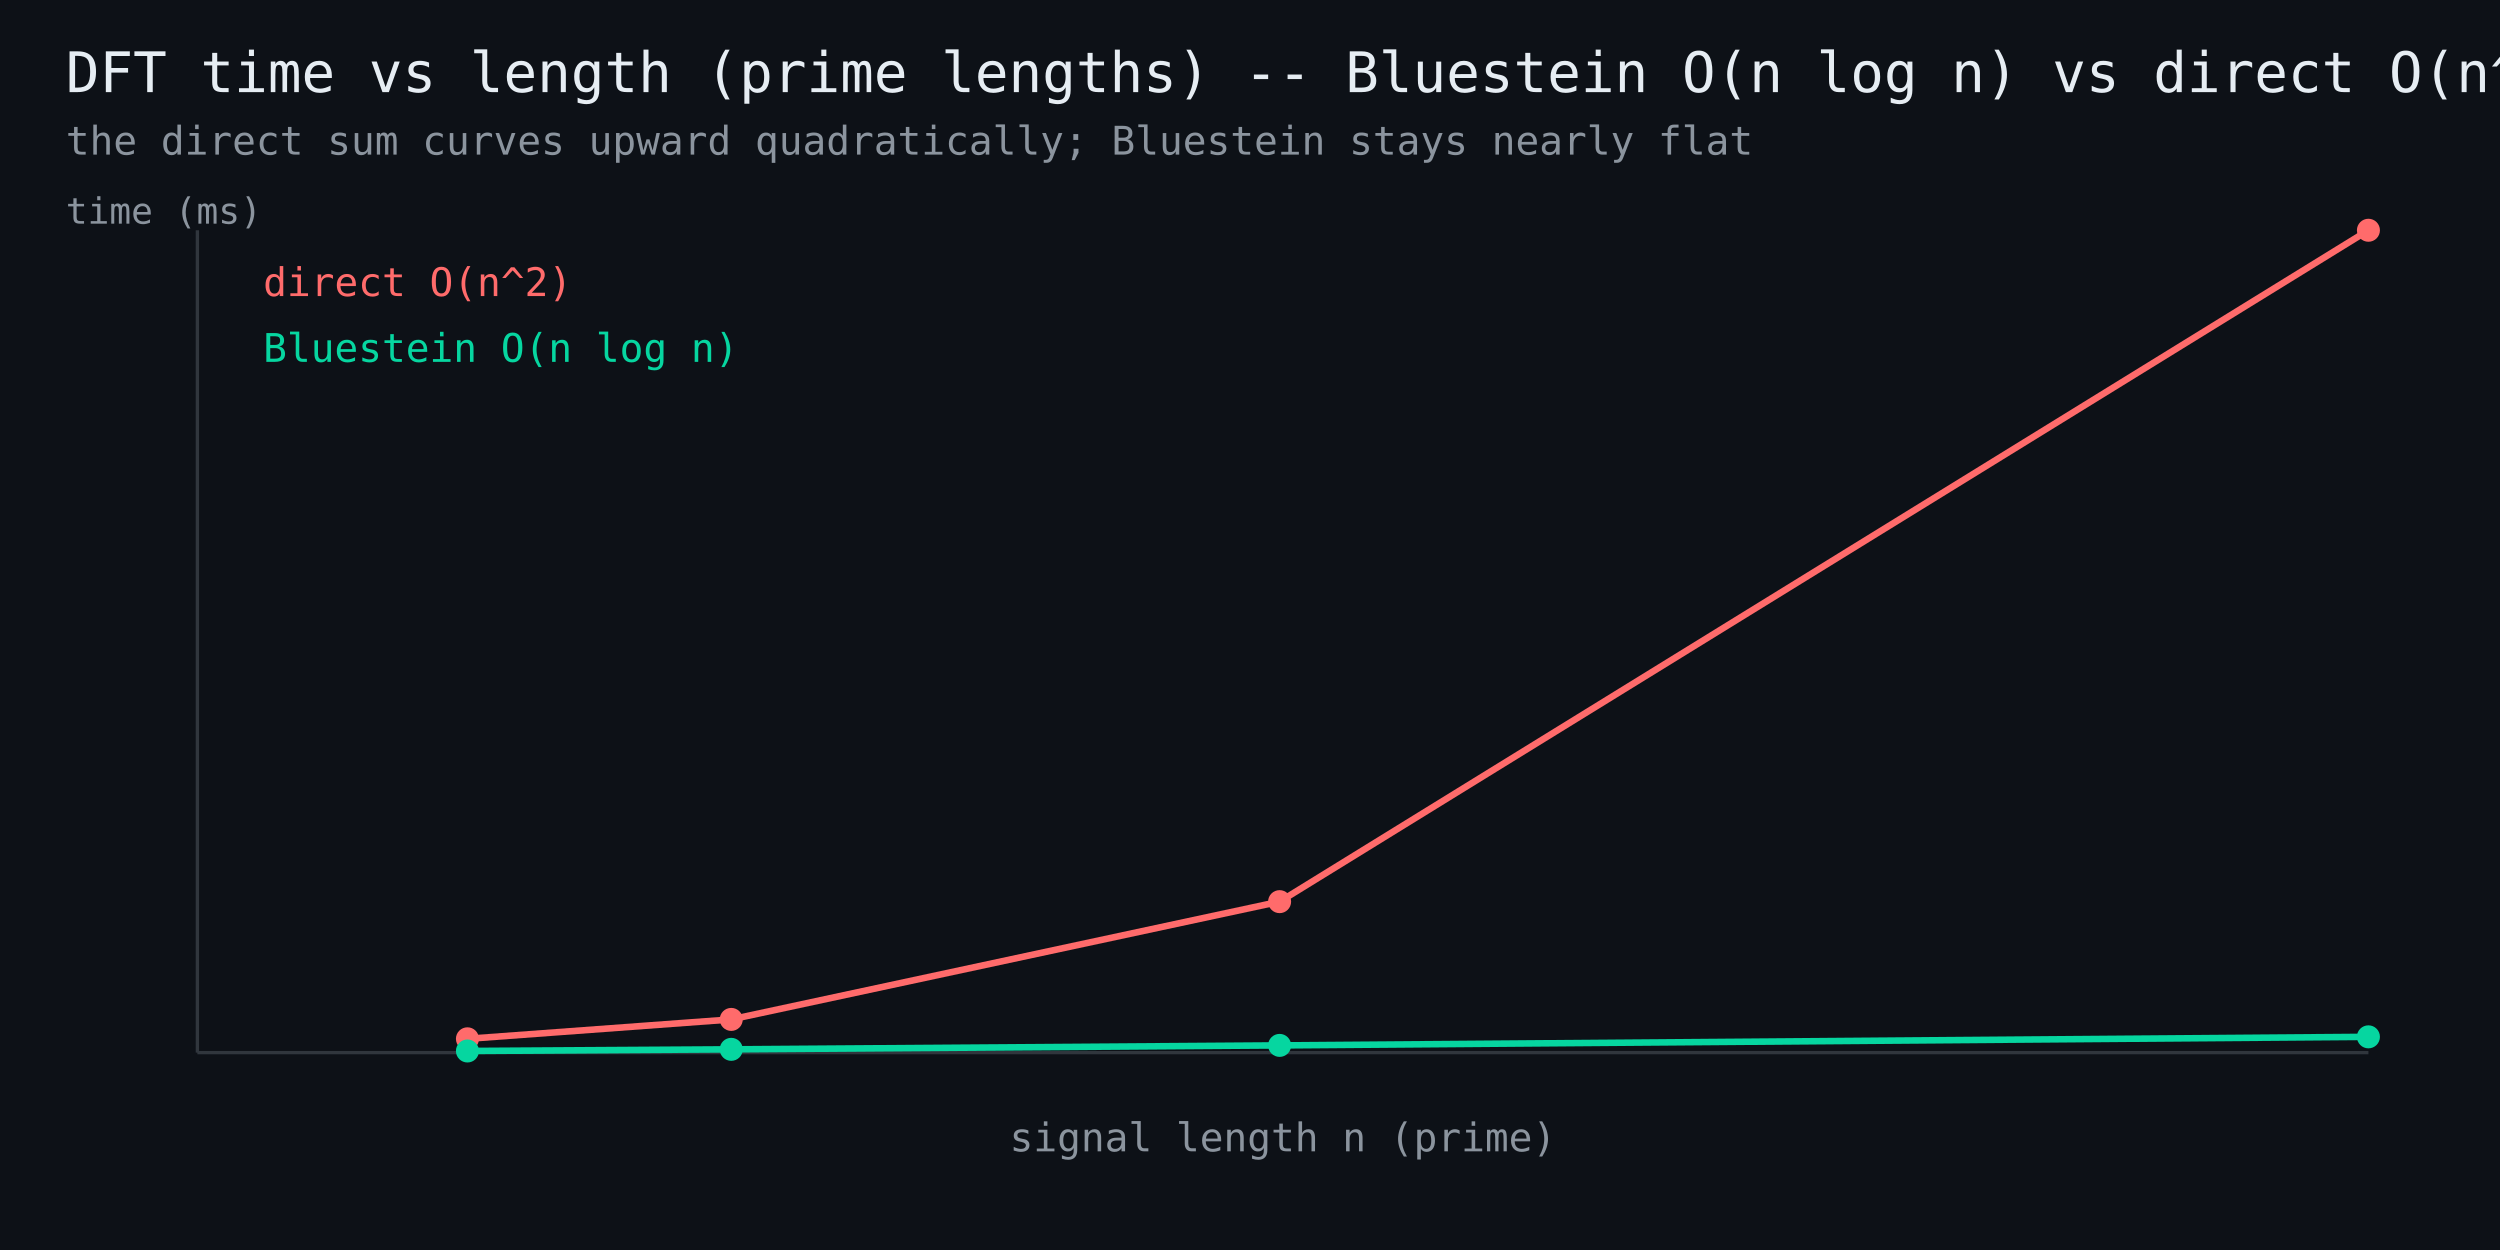
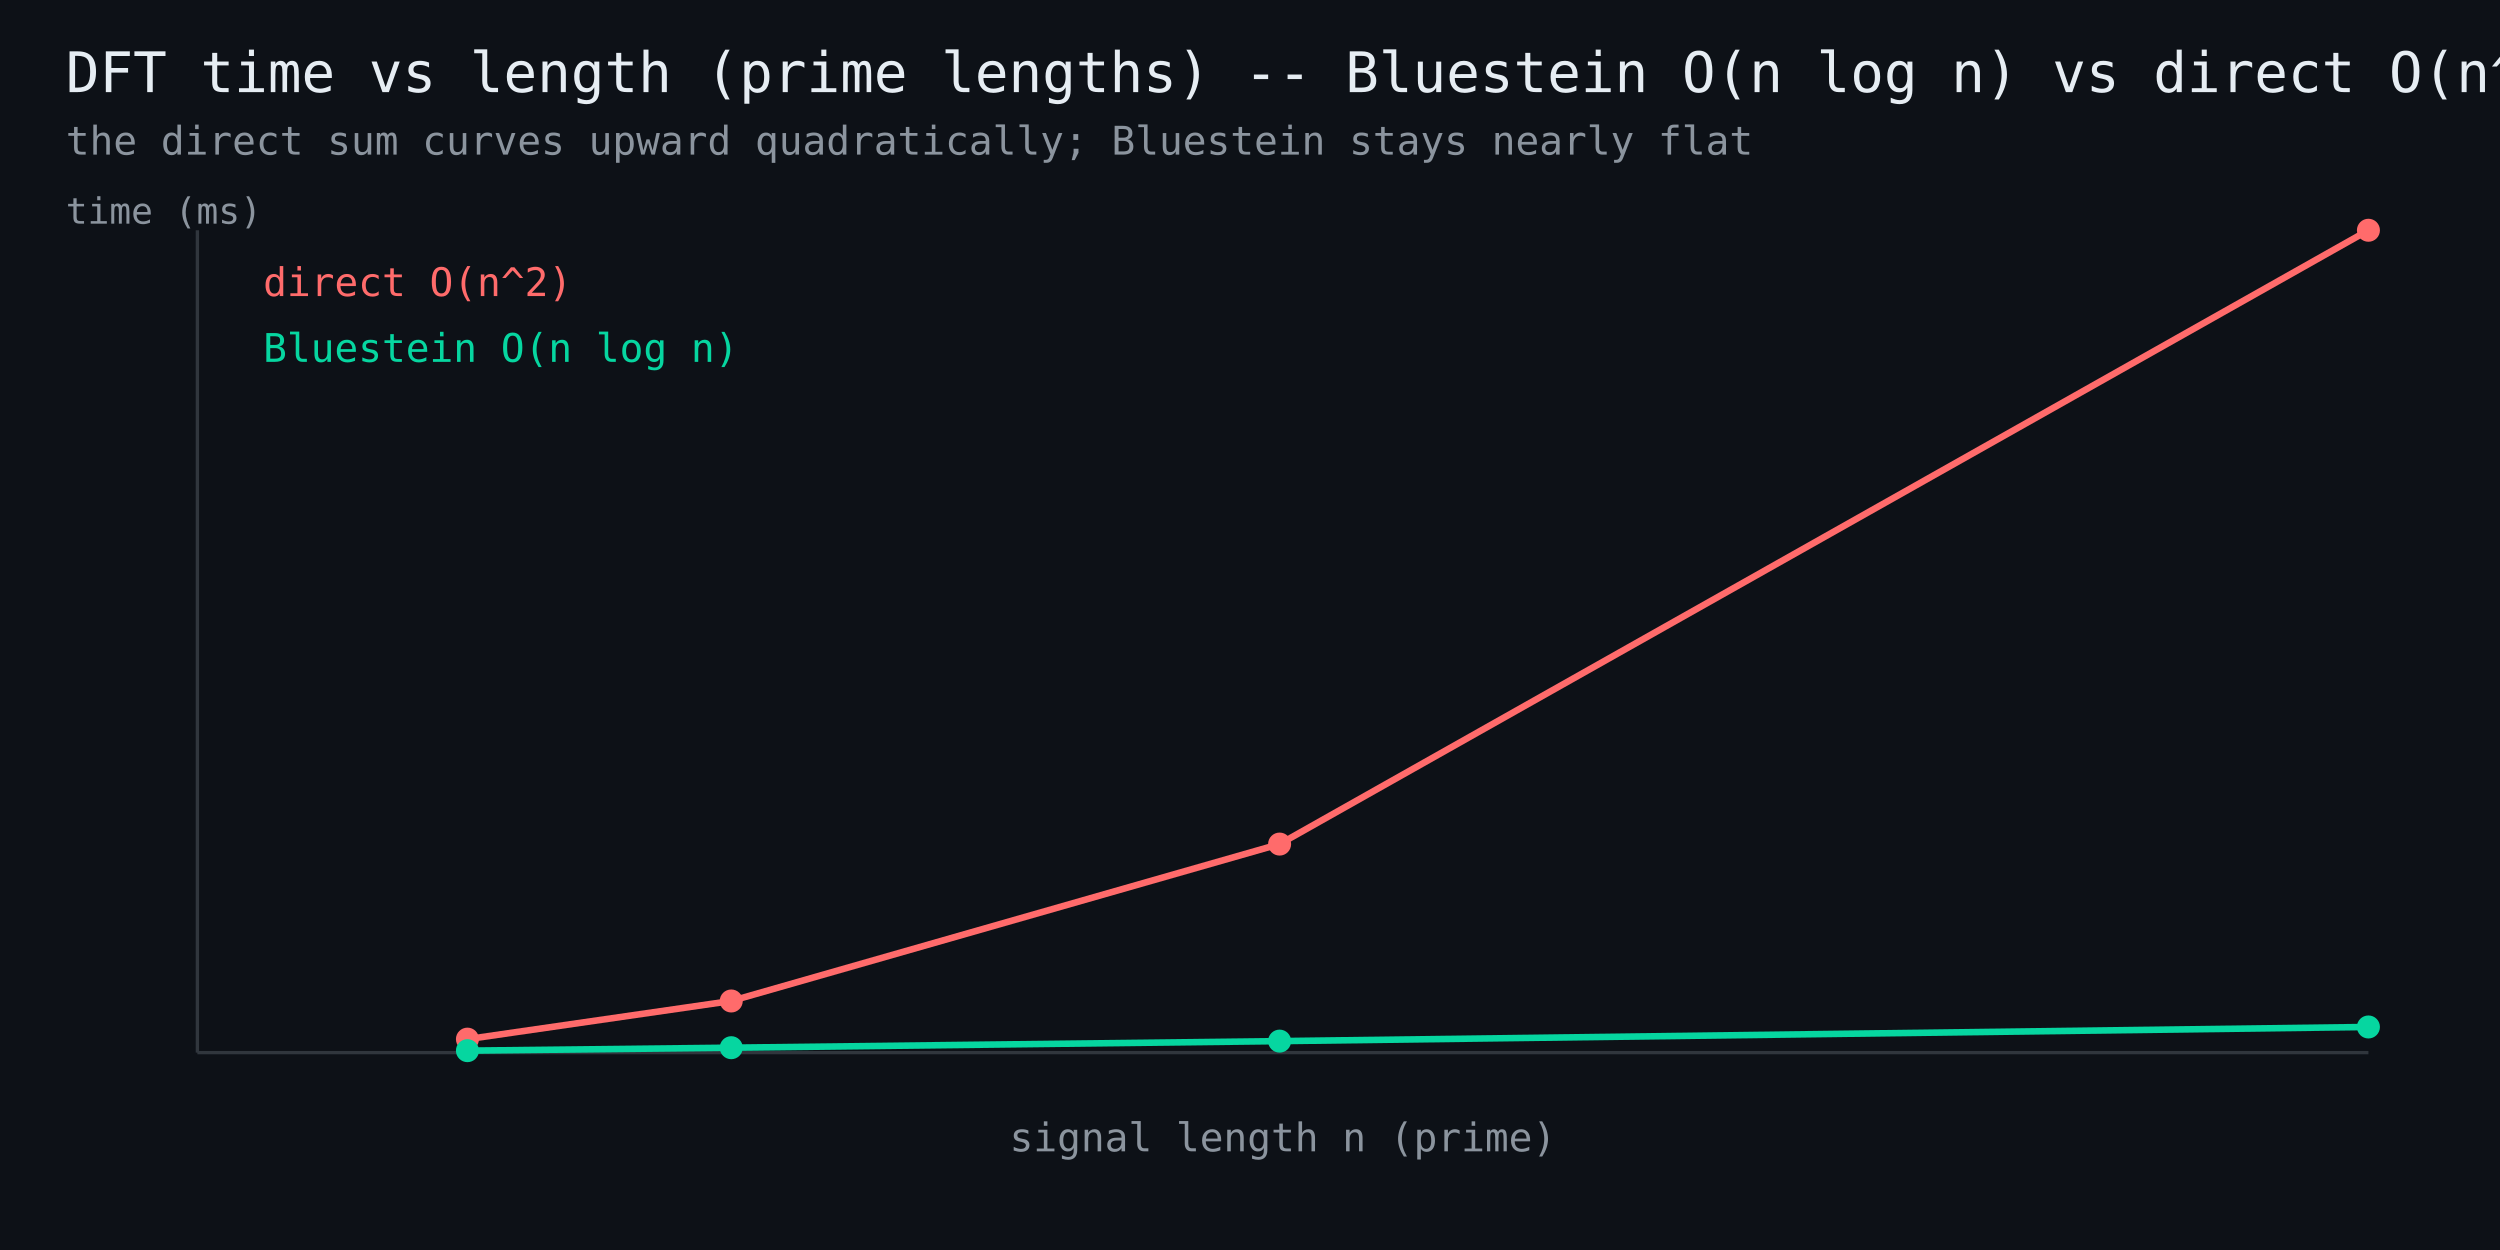
<svg xmlns="http://www.w3.org/2000/svg" width="760" height="380" viewBox="0 0 760 380" font-family="monospace">
  <rect width="760" height="380" fill="#0d1117" />
  <text x="20" y="28" fill="#e6edf3" font-size="17">DFT time vs length (prime lengths) -- Bluestein O(n log n) vs direct O(n^2)</text>
  <text x="20" y="47" fill="#8b949e" font-size="12">the direct sum curves upward quadratically; Bluestein stays nearly flat</text>
  <line x1="60" y1="320" x2="720" y2="320" stroke="#30363d" stroke-width="1" />
  <line x1="60" y1="320" x2="60" y2="70" stroke="#30363d" stroke-width="1" />
-   <polyline points="142.1,315.8 222.3,309.9 389.0,274.1 720.0,70.0" fill="none" stroke="#ff6b6b" stroke-width="2" />
-   <circle cx="142.1" cy="315.8" r="3.5" fill="#ff6b6b" />
-   <circle cx="222.3" cy="309.9" r="3.5" fill="#ff6b6b" />
-   <circle cx="389.0" cy="274.1" r="3.5" fill="#ff6b6b" />
+   <polyline points="142.1,315.9 222.3,304.3 389.0,256.6 720.0,70.0" fill="none" stroke="#ff6b6b" stroke-width="2" />
+   <circle cx="142.1" cy="315.9" r="3.5" fill="#ff6b6b" />
+   <circle cx="222.3" cy="304.3" r="3.5" fill="#ff6b6b" />
+   <circle cx="389.0" cy="256.6" r="3.5" fill="#ff6b6b" />
  <circle cx="720.0" cy="70.0" r="3.5" fill="#ff6b6b" />
  <text x="80" y="90" fill="#ff6b6b" font-size="12">direct O(n^2)</text>
-   <polyline points="142.1,319.5 222.3,319.0 389.0,317.8 720.0,315.2" fill="none" stroke="#06d6a0" stroke-width="2" />
-   <circle cx="142.1" cy="319.5" r="3.5" fill="#06d6a0" />
-   <circle cx="222.3" cy="319.0" r="3.5" fill="#06d6a0" />
-   <circle cx="389.0" cy="317.8" r="3.5" fill="#06d6a0" />
-   <circle cx="720.0" cy="315.2" r="3.5" fill="#06d6a0" />
+   <polyline points="142.1,319.4 222.3,318.5 389.0,316.5 720.0,312.2" fill="none" stroke="#06d6a0" stroke-width="2" />
+   <circle cx="142.1" cy="319.4" r="3.5" fill="#06d6a0" />
+   <circle cx="222.3" cy="318.5" r="3.5" fill="#06d6a0" />
+   <circle cx="389.0" cy="316.5" r="3.5" fill="#06d6a0" />
+   <circle cx="720.0" cy="312.2" r="3.5" fill="#06d6a0" />
  <text x="80" y="110" fill="#06d6a0" font-size="12">Bluestein O(n log n)</text>
  <text x="390" y="350" fill="#8b949e" font-size="12" text-anchor="middle">signal length n (prime)</text>
  <text x="20" y="68" fill="#8b949e" font-size="11">time (ms)</text>
</svg>
